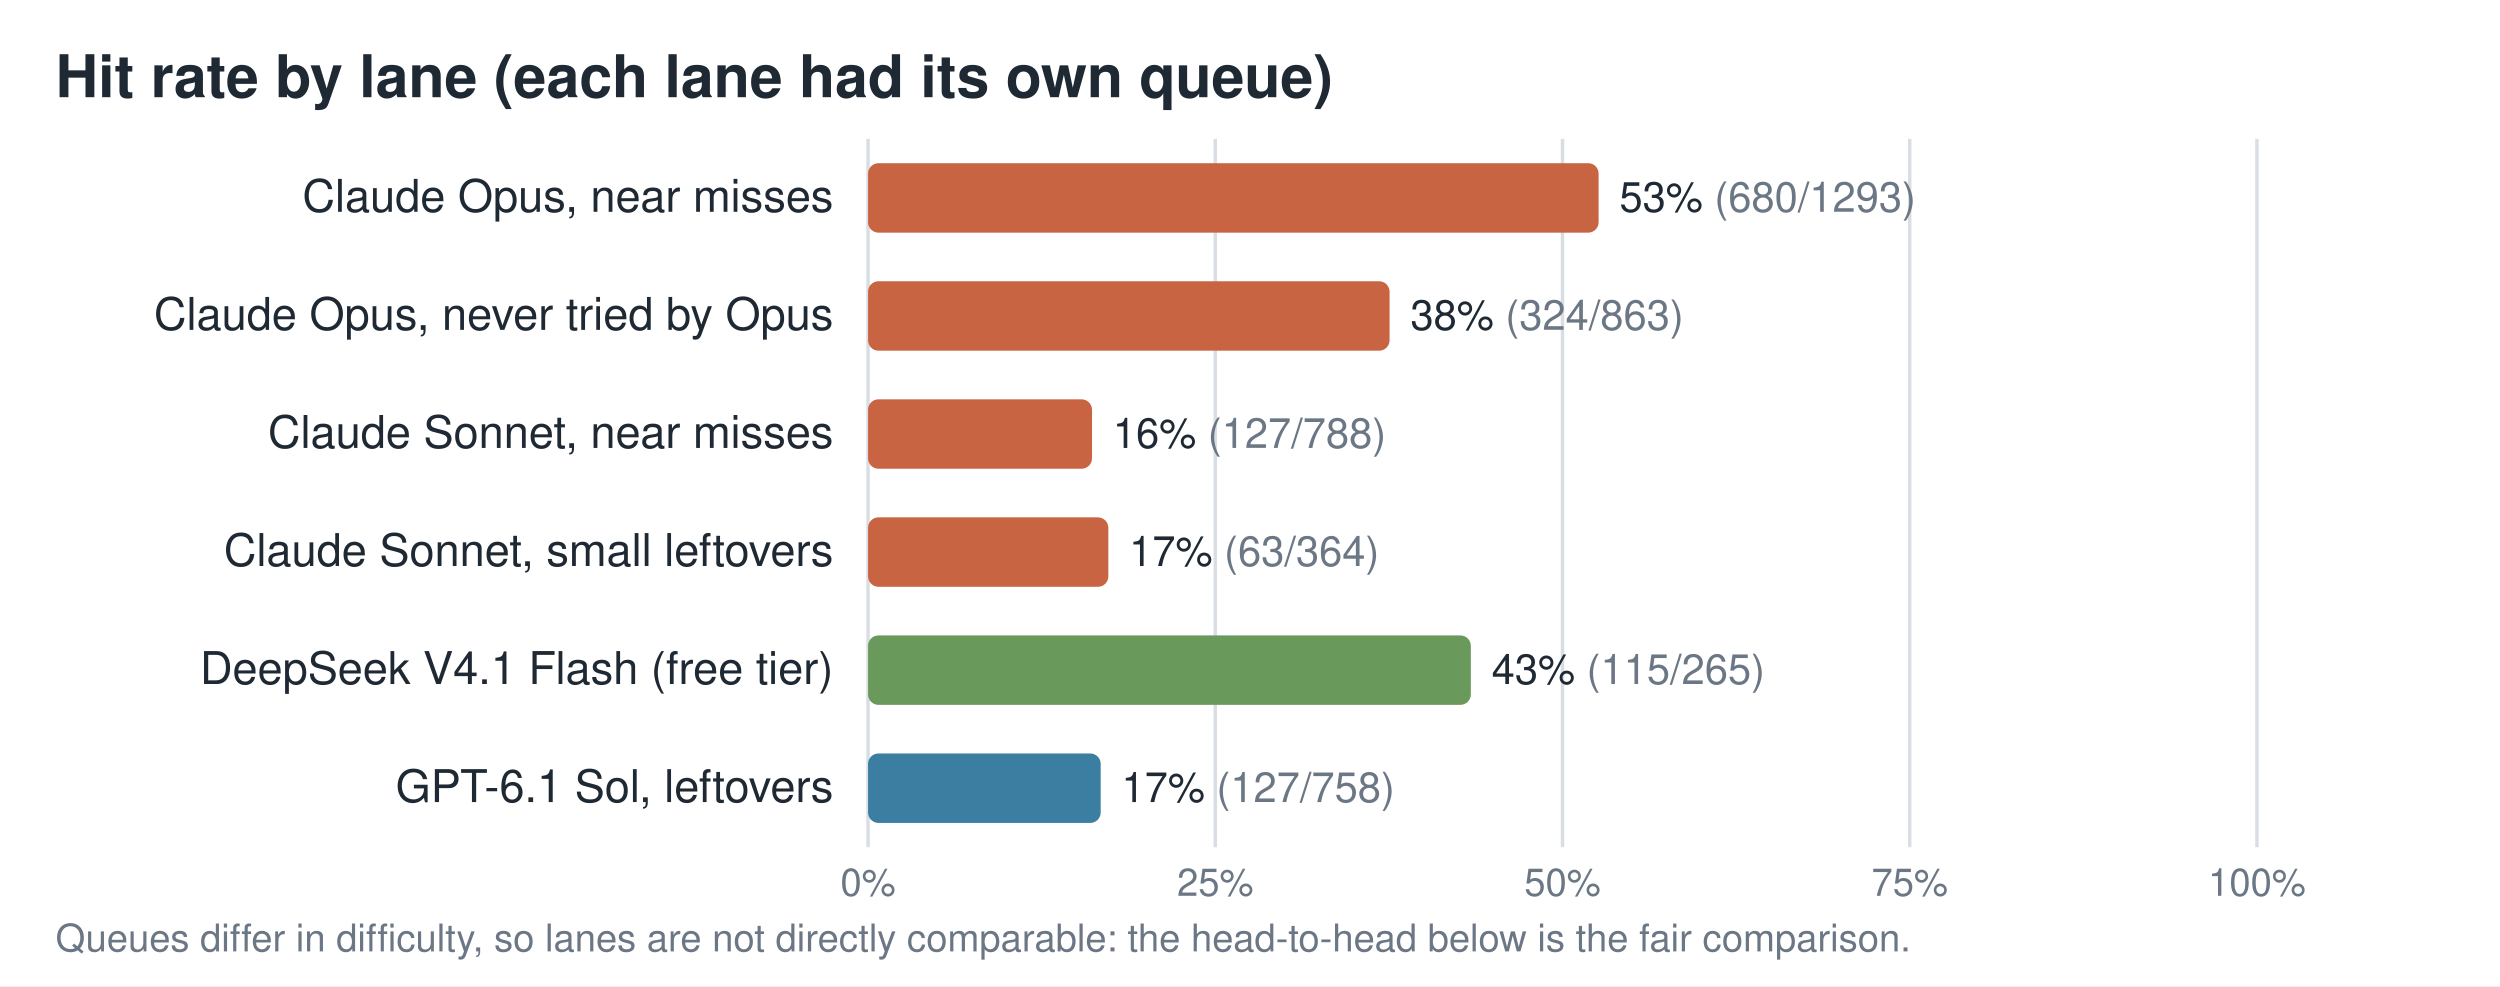
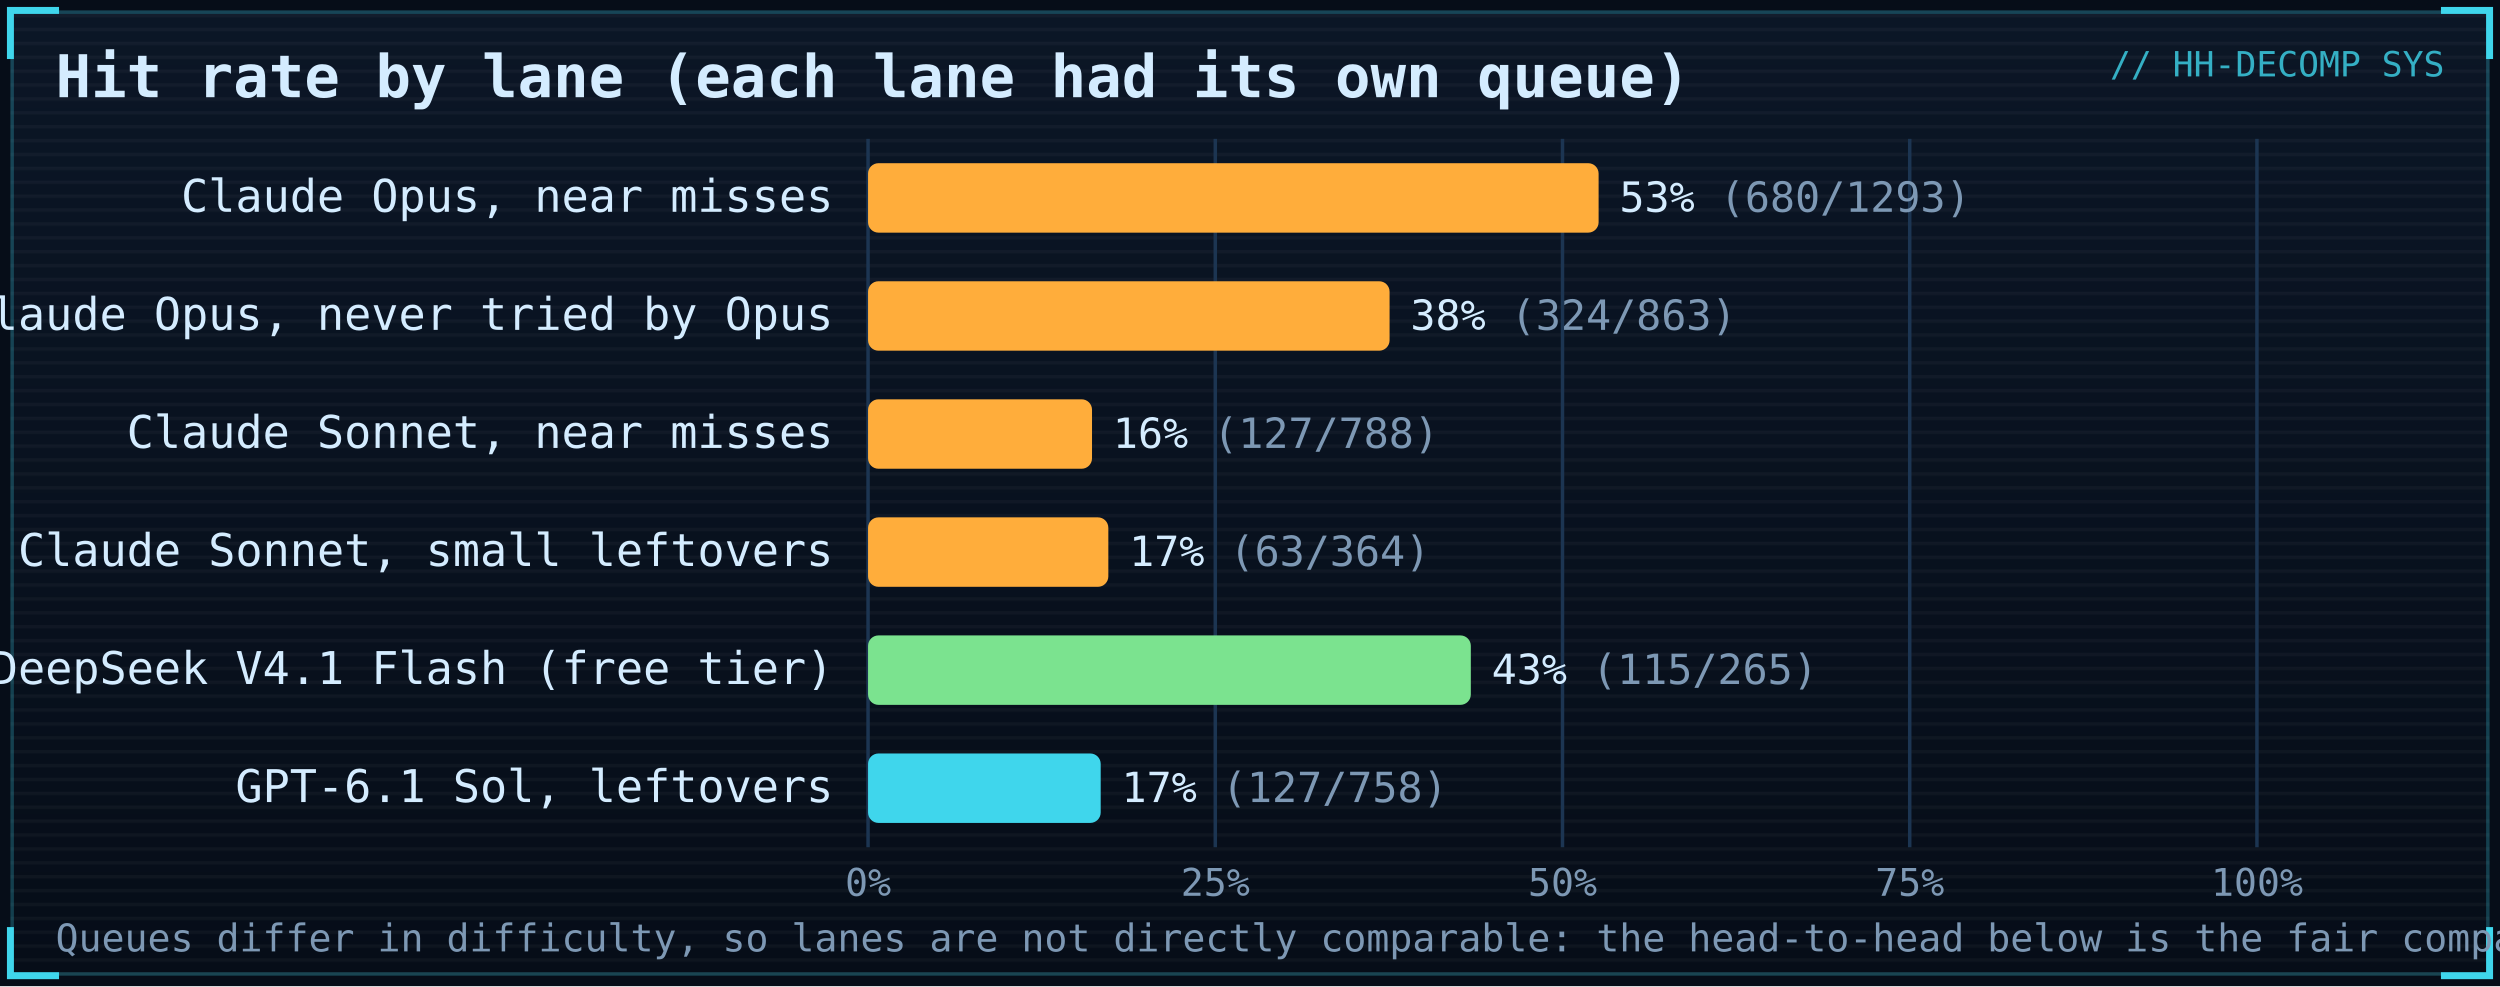
- <svg xmlns="http://www.w3.org/2000/svg" viewBox="0 0 720 284" width="720" height="284" font-family="-apple-system,Segoe UI,Helvetica,Arial,sans-serif" role="img" aria-label="Hit rate by lane (each lane had its own queue)">
-   <rect width="100%" height="100%" fill="#ffffff" />
-   <text x="16" y="28" font-size="17" font-weight="600" fill="#1f2933">Hit rate by lane (each lane had its own queue)</text>
-   <line x1="250.0" y1="40" x2="250.0" y2="244" stroke="#d9dee4" />
-   <text x="250.0" y="258" font-size="11" fill="#6b7785" text-anchor="middle">0%</text>
-   <line x1="350.0" y1="40" x2="350.0" y2="244" stroke="#d9dee4" />
-   <text x="350.0" y="258" font-size="11" fill="#6b7785" text-anchor="middle">25%</text>
-   <line x1="450.0" y1="40" x2="450.0" y2="244" stroke="#d9dee4" />
-   <text x="450.0" y="258" font-size="11" fill="#6b7785" text-anchor="middle">50%</text>
-   <line x1="550.0" y1="40" x2="550.0" y2="244" stroke="#d9dee4" />
-   <text x="550.0" y="258" font-size="11" fill="#6b7785" text-anchor="middle">75%</text>
-   <line x1="650.0" y1="40" x2="650.0" y2="244" stroke="#d9dee4" />
-   <text x="650.0" y="258" font-size="11" fill="#6b7785" text-anchor="middle">100%</text>
-   <text x="240" y="61" font-size="13" fill="#1f2933" text-anchor="end">Claude Opus, near misses</text>
-   <rect x="250" y="47" width="210.4" height="20" rx="3" fill="#c96442" />
-   <text x="466.4" y="61" font-size="12" fill="#1f2933">53% <tspan fill="#6b7785">(680/1293)</tspan>
+ <svg xmlns="http://www.w3.org/2000/svg" viewBox="0 0 720 284" width="720" height="284" font-family="'Share Tech Mono','Eurostile','Bank Gothic',Consolas,'DejaVu Sans Mono',monospace" role="img" aria-label="Hit rate by lane (each lane had its own queue)">
+   <defs>
+     <pattern id="scan" width="4" height="4" patternUnits="userSpaceOnUse">
+       <rect width="4" height="1" fill="#ffffff" opacity="0.035" />
+     </pattern>
+     <linearGradient id="panel" x1="0" y1="0" x2="0" y2="1">
+       <stop offset="0" stop-color="#0b1626" />
+       <stop offset="1" stop-color="#060d18" />
+     </linearGradient>
+   </defs>
+   <rect width="100%" height="100%" fill="#060d18" />
+   <rect x="3" y="3" width="714" height="278" fill="url(#panel)" />
+   <rect x="3" y="3" width="714" height="278" fill="url(#scan)" />
+   <rect x="3.5" y="3.5" width="713" height="277" fill="none" stroke="#3fd6ec" stroke-opacity="0.25" />
+   <path d="M3,17 V3 H17" fill="none" stroke="#3fd6ec" stroke-width="2" />
+   <path d="M703,3 H717 V17" fill="none" stroke="#3fd6ec" stroke-width="2" />
+   <path d="M3,267 V281 H17" fill="none" stroke="#3fd6ec" stroke-width="2" />
+   <path d="M703,281 H717 V267" fill="none" stroke="#3fd6ec" stroke-width="2" />
+   <text x="704" y="22" font-size="10" fill="#3fd6ec" text-anchor="end" opacity="0.8">// HH-DECOMP SYS</text>
+   <text x="16" y="28" font-size="17" font-weight="600" fill="#d4ecff">Hit rate by lane (each lane had its own queue)</text>
+   <line x1="250.0" y1="40" x2="250.0" y2="244" stroke="#1c3552" />
+   <text x="250.0" y="258" font-size="11" fill="#7d98b4" text-anchor="middle">0%</text>
+   <line x1="350.0" y1="40" x2="350.0" y2="244" stroke="#1c3552" />
+   <text x="350.0" y="258" font-size="11" fill="#7d98b4" text-anchor="middle">25%</text>
+   <line x1="450.0" y1="40" x2="450.0" y2="244" stroke="#1c3552" />
+   <text x="450.0" y="258" font-size="11" fill="#7d98b4" text-anchor="middle">50%</text>
+   <line x1="550.0" y1="40" x2="550.0" y2="244" stroke="#1c3552" />
+   <text x="550.0" y="258" font-size="11" fill="#7d98b4" text-anchor="middle">75%</text>
+   <line x1="650.0" y1="40" x2="650.0" y2="244" stroke="#1c3552" />
+   <text x="650.0" y="258" font-size="11" fill="#7d98b4" text-anchor="middle">100%</text>
+   <text x="240" y="61" font-size="13" fill="#d4ecff" text-anchor="end">Claude Opus, near misses</text>
+   <rect x="250" y="47" width="210.4" height="20" rx="3" fill="#ffad3b" />
+   <text x="466.4" y="61" font-size="12" fill="#d4ecff">53% <tspan fill="#7d98b4">(680/1293)</tspan>
  </text>
-   <text x="240" y="95" font-size="13" fill="#1f2933" text-anchor="end">Claude Opus, never tried by Opus</text>
-   <rect x="250" y="81" width="150.2" height="20" rx="3" fill="#c96442" />
-   <text x="406.2" y="95" font-size="12" fill="#1f2933">38% <tspan fill="#6b7785">(324/863)</tspan>
+   <text x="240" y="95" font-size="13" fill="#d4ecff" text-anchor="end">Claude Opus, never tried by Opus</text>
+   <rect x="250" y="81" width="150.2" height="20" rx="3" fill="#ffad3b" />
+   <text x="406.2" y="95" font-size="12" fill="#d4ecff">38% <tspan fill="#7d98b4">(324/863)</tspan>
  </text>
-   <text x="240" y="129" font-size="13" fill="#1f2933" text-anchor="end">Claude Sonnet, near misses</text>
-   <rect x="250" y="115" width="64.5" height="20" rx="3" fill="#c96442" />
-   <text x="320.5" y="129" font-size="12" fill="#1f2933">16% <tspan fill="#6b7785">(127/788)</tspan>
+   <text x="240" y="129" font-size="13" fill="#d4ecff" text-anchor="end">Claude Sonnet, near misses</text>
+   <rect x="250" y="115" width="64.5" height="20" rx="3" fill="#ffad3b" />
+   <text x="320.5" y="129" font-size="12" fill="#d4ecff">16% <tspan fill="#7d98b4">(127/788)</tspan>
  </text>
-   <text x="240" y="163" font-size="13" fill="#1f2933" text-anchor="end">Claude Sonnet, small leftovers</text>
-   <rect x="250" y="149" width="69.2" height="20" rx="3" fill="#c96442" />
-   <text x="325.2" y="163" font-size="12" fill="#1f2933">17% <tspan fill="#6b7785">(63/364)</tspan>
+   <text x="240" y="163" font-size="13" fill="#d4ecff" text-anchor="end">Claude Sonnet, small leftovers</text>
+   <rect x="250" y="149" width="69.2" height="20" rx="3" fill="#ffad3b" />
+   <text x="325.2" y="163" font-size="12" fill="#d4ecff">17% <tspan fill="#7d98b4">(63/364)</tspan>
  </text>
-   <text x="240" y="197" font-size="13" fill="#1f2933" text-anchor="end">DeepSeek V4.1 Flash (free tier)</text>
-   <rect x="250" y="183" width="173.6" height="20" rx="3" fill="#6a9a5b" />
-   <text x="429.6" y="197" font-size="12" fill="#1f2933">43% <tspan fill="#6b7785">(115/265)</tspan>
+   <text x="240" y="197" font-size="13" fill="#d4ecff" text-anchor="end">DeepSeek V4.1 Flash (free tier)</text>
+   <rect x="250" y="183" width="173.6" height="20" rx="3" fill="#7be38f" />
+   <text x="429.6" y="197" font-size="12" fill="#d4ecff">43% <tspan fill="#7d98b4">(115/265)</tspan>
  </text>
-   <text x="240" y="231" font-size="13" fill="#1f2933" text-anchor="end">GPT-6.1 Sol, leftovers</text>
-   <rect x="250" y="217" width="67.0" height="20" rx="3" fill="#3b7ea1" />
-   <text x="323.0" y="231" font-size="12" fill="#1f2933">17% <tspan fill="#6b7785">(127/758)</tspan>
+   <text x="240" y="231" font-size="13" fill="#d4ecff" text-anchor="end">GPT-6.1 Sol, leftovers</text>
+   <rect x="250" y="217" width="67.0" height="20" rx="3" fill="#3fd6ec" />
+   <text x="323.0" y="231" font-size="12" fill="#d4ecff">17% <tspan fill="#7d98b4">(127/758)</tspan>
  </text>
-   <text x="16" y="274" font-size="11" fill="#6b7785">Queues differ in difficulty, so lanes are not directly comparable: the head-to-head below is the fair comparison.</text>
+   <text x="16" y="274" font-size="11" fill="#7d98b4">Queues differ in difficulty, so lanes are not directly comparable: the head-to-head below is the fair comparison.</text>
</svg>
